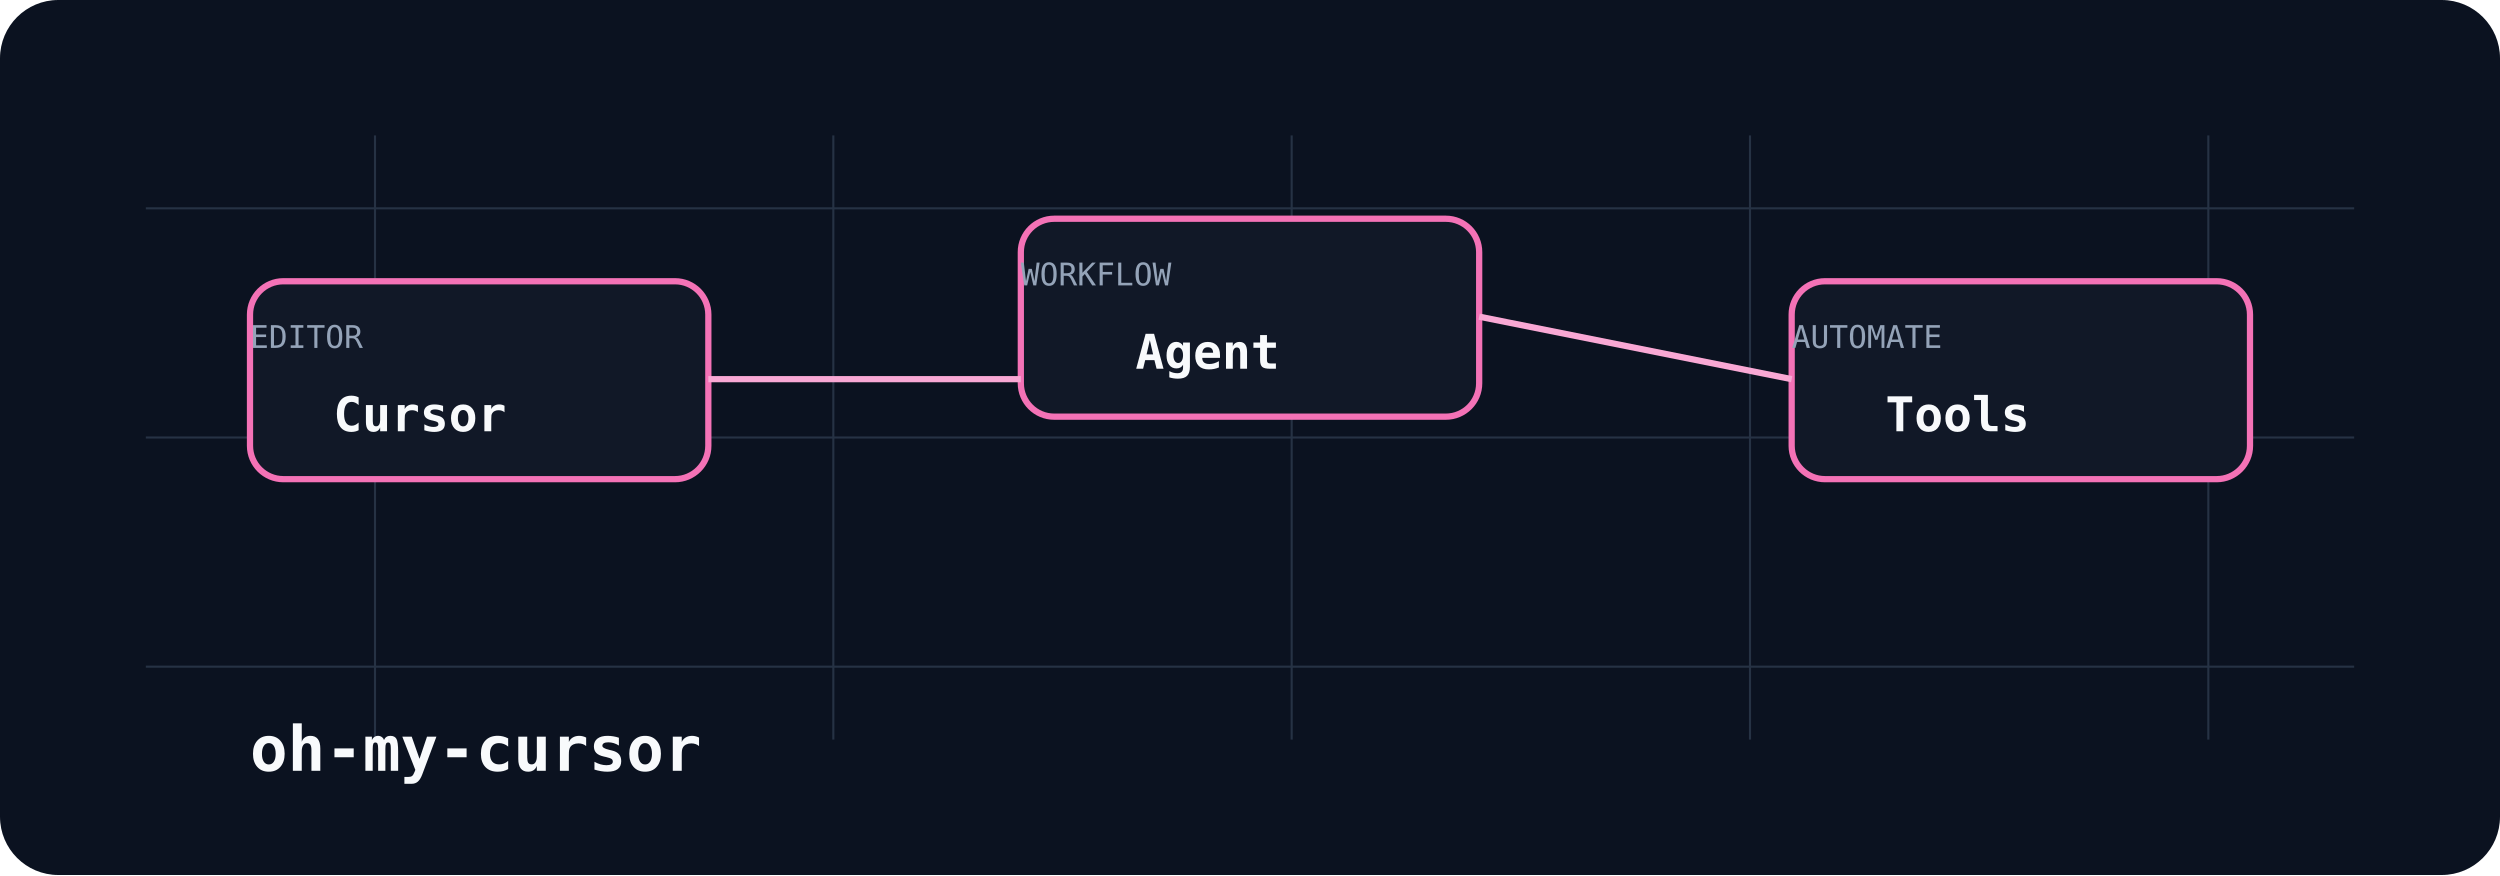
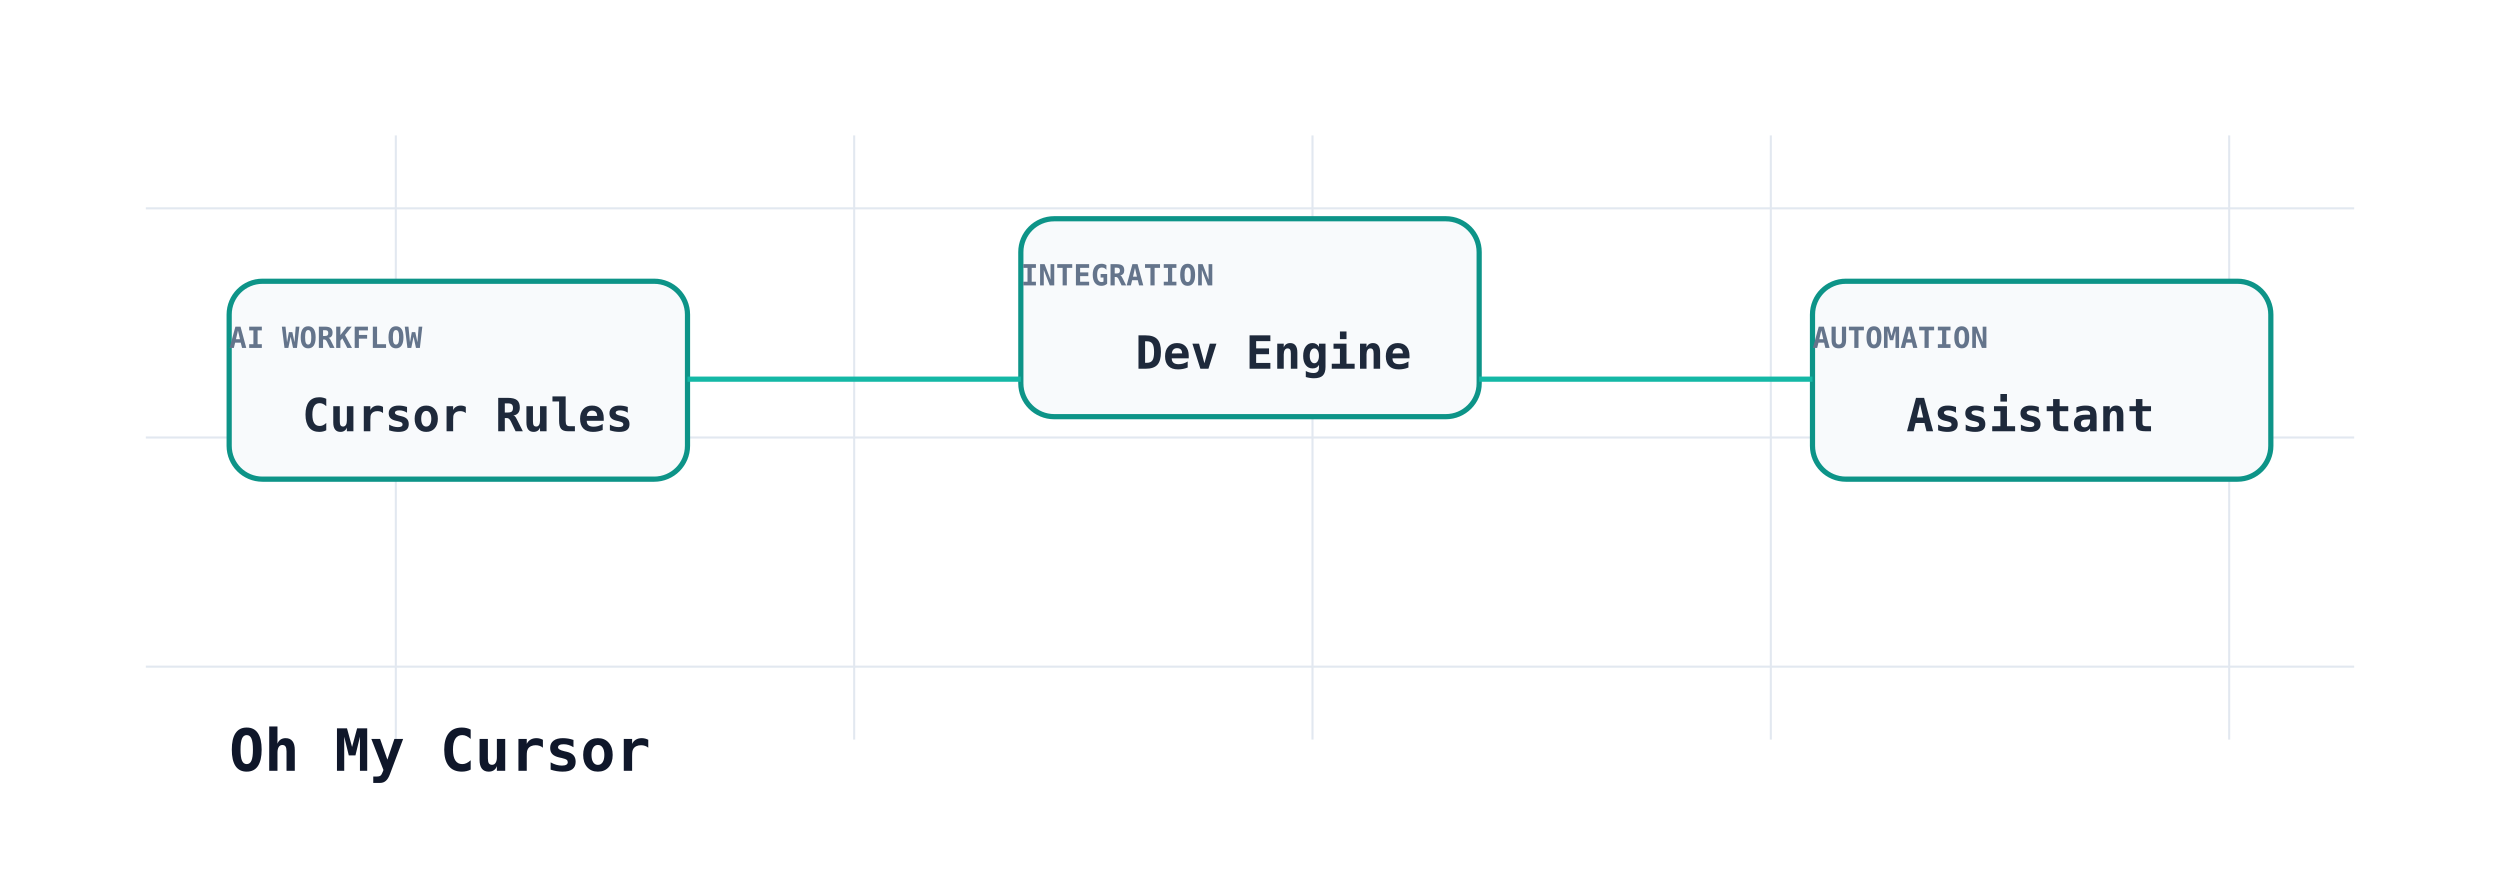
- <svg xmlns="http://www.w3.org/2000/svg" viewBox="0 0 1200 420">
-   <rect width="1200" height="420" rx="28" fill="#0b1220" />
-   <g stroke="#263244" stroke-width="1">
+ <svg xmlns="http://www.w3.org/2000/svg" viewBox="0 0 1200 420" role="img">
+   <style>
+     .svg-bg { fill: var(--surface, #ffffff); }
+     .svg-grid { stroke: var(--border-soft, #e2e8f0); }
+     .svg-card { fill: var(--surface-hi, #f8fafc); stroke: var(--accent, #0d9488); }
+     .svg-link { stroke: var(--accent, #14b8a6); }
+     .svg-text-title { fill: var(--text, #1e293b); }
+     .svg-text-sub { fill: var(--text-faint, #64748b); }
+     .svg-brand { fill: var(--text, #0f172a); }
+     @media (prefers-color-scheme: dark) {
+       .svg-bg { fill: var(--surface, #212a36); }
+       .svg-grid { stroke: var(--border-soft, #253242); }
+       .svg-card { fill: var(--surface-hi, #1a222c); stroke: var(--accent, #2dd4bf); }
+       .svg-link { stroke: var(--accent, #5eead4); }
+       .svg-text-title { fill: var(--text, #f0f6fc); }
+       .svg-text-sub { fill: var(--text-faint, #94a3b8); }
+       .svg-brand { fill: var(--text, #f0f6fc); }
+     }
+   </style>
+   <rect width="1200" height="420" rx="24" class="svg-bg" />
+   <g class="svg-grid" stroke-width="1">
    <path d="M70 100h1060M70 210h1060M70 320h1060" />
-     <path d="M180 65v290M400 65v290M620 65v290M840 65v290M1060 65v290" />
+     <path d="M190 65v290M410 65v290M630 65v290M850 65v290M1070 65v290" />
  </g>
-   <g fill="#111827" stroke="#f472b6" stroke-width="3">
-     <rect x="120" y="135" width="220" height="95" rx="16" />
+   <g class="svg-card" stroke-width="2.5">
+     <rect x="110" y="135" width="220" height="95" rx="16" />
    <rect x="490" y="105" width="220" height="95" rx="16" />
-     <rect x="860" y="135" width="220" height="95" rx="16" />
+     <rect x="870" y="135" width="220" height="95" rx="16" />
  </g>
-   <g fill="none" stroke="#f9a8d4" stroke-width="3">
-     <path d="M340 182h150M710 152l150 30" />
+   <g class="svg-link" fill="none" stroke-width="2.5">
+     <path d="M330 182h160M710 182h160" />
  </g>
-   <g fill="#f8fafc" font-family="ui-monospace,SFMono-Regular,Menlo,monospace">
-     <text x="120" y="167" font-size="15" fill="#94a3b8">EDITOR</text>
-     <text x="160" y="207" font-size="23" font-weight="700">Cursor</text>
-     <text x="490" y="137" font-size="15" fill="#94a3b8">WORKFLOW</text>
-     <text x="545" y="177" font-size="23" font-weight="700">Agent</text>
-     <text x="860" y="167" font-size="15" fill="#94a3b8">AUTOMATE</text>
-     <text x="905" y="207" font-size="23" font-weight="700">Tools</text>
-     <text x="120" y="370" font-size="30" font-weight="700">oh-my-cursor</text>
+   <g font-family="ui-monospace,SFMono-Regular,Menlo,monospace">
+     <text x="110" y="167" font-size="14" font-weight="600" class="svg-text-sub">AI WORKFLOW</text>
+     <text x="145" y="207" font-size="22" font-weight="700" class="svg-text-title">Cursor Rules</text>
+     <text x="490" y="137" font-size="14" font-weight="600" class="svg-text-sub">INTEGRATION</text>
+     <text x="545" y="177" font-size="22" font-weight="700" class="svg-text-title">Dev Engine</text>
+     <text x="870" y="167" font-size="14" font-weight="600" class="svg-text-sub">AUTOMATION</text>
+     <text x="915" y="207" font-size="22" font-weight="700" class="svg-text-title">Assistant</text>
+     <text x="110" y="370" font-size="28" font-weight="700" class="svg-brand">Oh My Cursor</text>
  </g>
</svg>
